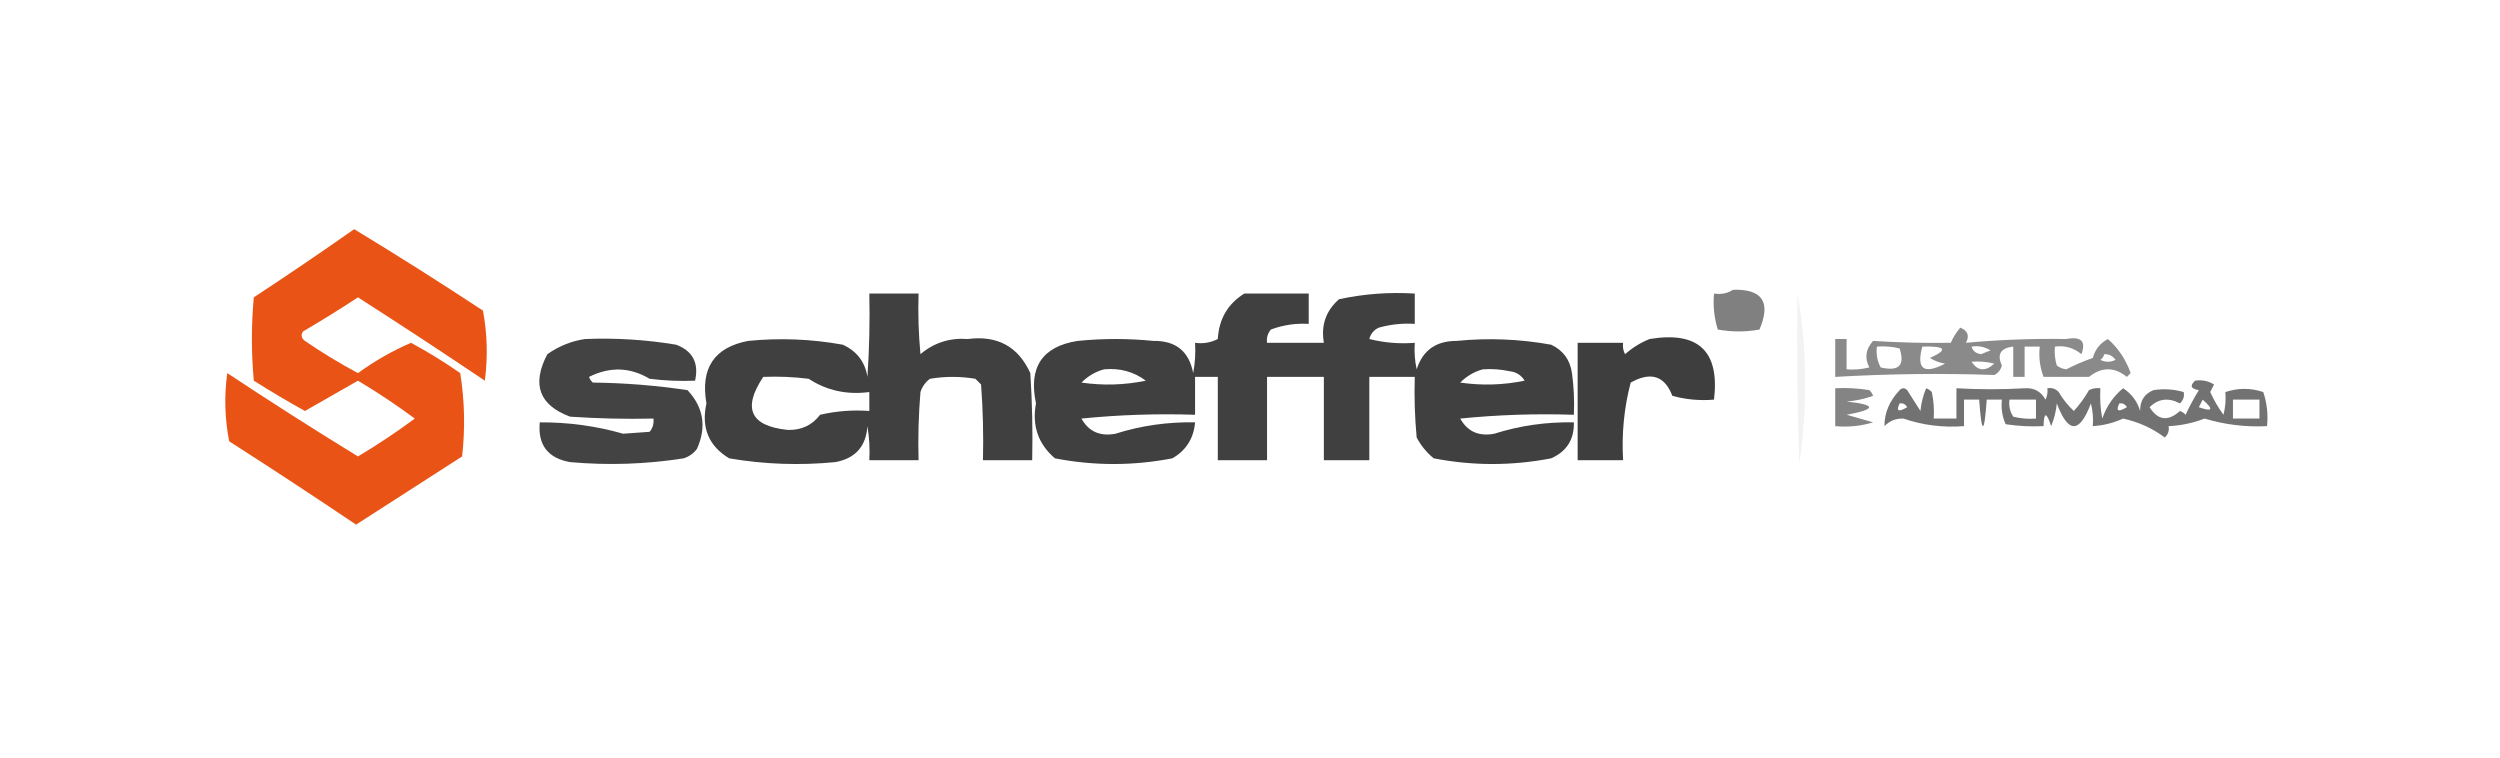
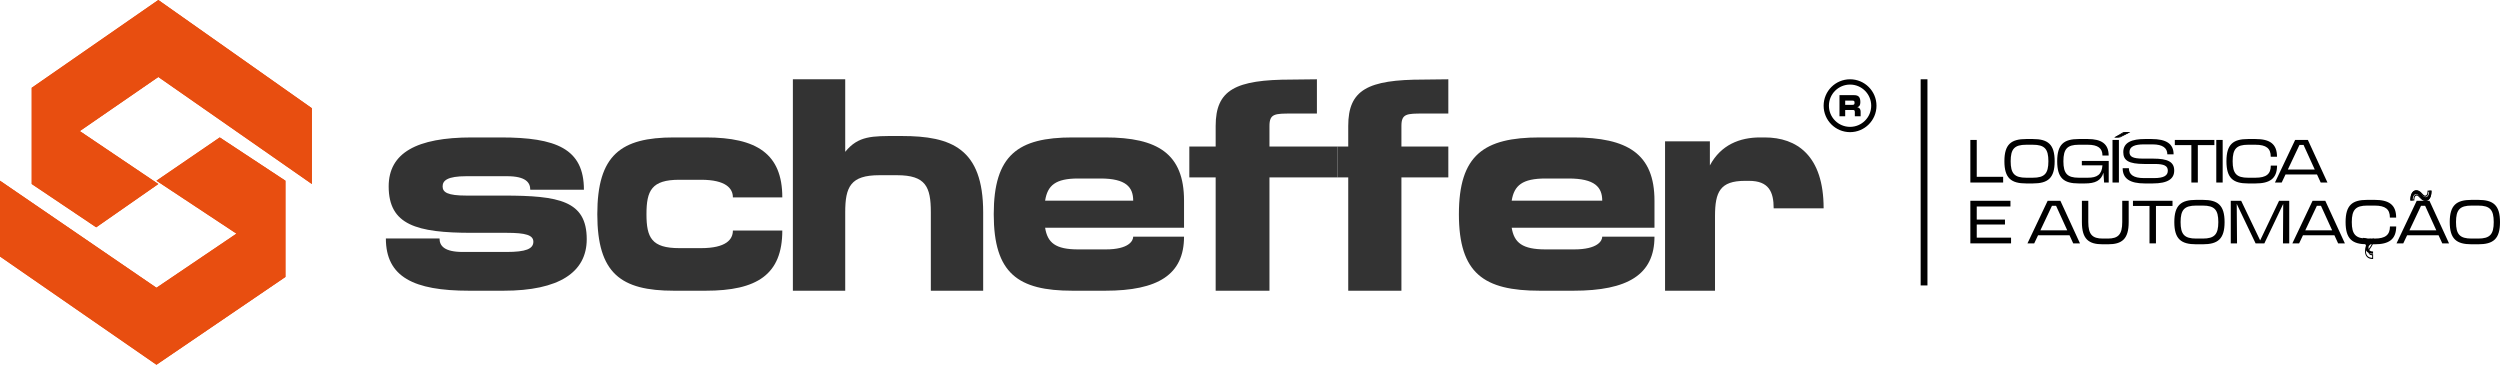
- <svg xmlns="http://www.w3.org/2000/svg" version="1.1" width="660px" height="200px" style="shape-rendering:geometricPrecision; text-rendering:geometricPrecision; image-rendering:optimizeQuality; fill-rule:evenodd; clip-rule:evenodd">
-   <g>
-     <path style="opacity:0.621" fill="#323232" d="M 457.5,76.5 C 465.261,76.259 467.595,79.759 464.5,87C 460.833,87.667 457.167,87.667 453.5,87C 452.549,83.943 452.216,80.777 452.5,77.5C 454.415,77.784 456.081,77.451 457.5,76.5 Z" />
-   </g>
-   <g>
-     <path style="opacity:0.933" fill="#323232" d="M 328.5,77.5 C 334.167,77.5 339.833,77.5 345.5,77.5C 345.5,80.167 345.5,82.833 345.5,85.5C 342.059,85.301 338.726,85.801 335.5,87C 334.663,88.011 334.33,89.178 334.5,90.5C 339.5,90.5 344.5,90.5 349.5,90.5C 348.7,85.874 350.034,82.04 353.5,79C 360.05,77.58 366.716,77.08 373.5,77.5C 373.5,80.167 373.5,82.833 373.5,85.5C 370.272,85.299 367.105,85.633 364,86.5C 362.699,87.098 361.865,88.098 361.5,89.5C 365.445,90.491 369.445,90.824 373.5,90.5C 373.337,92.857 373.503,95.19 374,97.5C 375.598,92.499 379.098,89.999 384.5,90C 392.888,89.169 401.221,89.503 409.5,91C 412.663,92.48 414.496,94.98 415,98.5C 415.499,102.152 415.665,105.818 415.5,109.5C 405.478,109.168 395.478,109.501 385.5,110.5C 387.424,113.944 390.424,115.277 394.5,114.5C 401.241,112.361 408.241,111.361 415.5,111.5C 415.608,116.021 413.608,119.188 409.5,121C 399.167,123 388.833,123 378.5,121C 376.622,119.457 375.122,117.624 374,115.5C 373.501,110.177 373.334,104.844 373.5,99.5C 369.5,99.5 365.5,99.5 361.5,99.5C 361.5,106.833 361.5,114.167 361.5,121.5C 357.5,121.5 353.5,121.5 349.5,121.5C 349.5,114.167 349.5,106.833 349.5,99.5C 344.5,99.5 339.5,99.5 334.5,99.5C 334.5,106.833 334.5,114.167 334.5,121.5C 330.167,121.5 325.833,121.5 321.5,121.5C 321.5,114.167 321.5,106.833 321.5,99.5C 319.5,99.5 317.5,99.5 315.5,99.5C 315.5,102.833 315.5,106.167 315.5,109.5C 305.478,109.168 295.478,109.501 285.5,110.5C 287.424,113.944 290.424,115.277 294.5,114.5C 301.241,112.361 308.241,111.361 315.5,111.5C 315.135,115.737 313.135,118.904 309.5,121C 299.167,123 288.833,123 278.5,121C 274.074,117.212 272.408,112.378 273.5,106.5C 271.475,96.964 275.142,91.464 284.5,90C 291.167,89.333 297.833,89.333 304.5,90C 310.404,89.907 313.904,92.741 315,98.5C 315.497,95.854 315.664,93.187 315.5,90.5C 317.604,90.799 319.604,90.466 321.5,89.5C 321.807,84.207 324.14,80.207 328.5,77.5 Z M 291.5,97.5 C 295.665,97.127 299.332,98.127 302.5,100.5C 296.863,101.663 291.196,101.83 285.5,101C 287.257,99.251 289.257,98.084 291.5,97.5 Z M 391.5,97.5 C 393.857,97.337 396.19,97.503 398.5,98C 400.286,98.196 401.619,99.029 402.5,100.5C 396.863,101.663 391.196,101.83 385.5,101C 387.257,99.251 389.257,98.084 391.5,97.5 Z" />
-   </g>
-   <g>
-     <path style="opacity:0.063" fill="#313131" d="M 474.5,77.5 C 475.831,84.468 476.497,91.802 476.5,99.5C 476.653,107.326 476.153,114.993 475,122.5C 474.5,107.504 474.333,92.504 474.5,77.5 Z" />
-   </g>
-   <g>
-     <path style="opacity:0.917" fill="#323232" d="M 154.5,89.5 C 162.561,89.178 170.561,89.678 178.5,91C 182.877,92.652 184.544,95.819 183.5,100.5C 179.486,100.666 175.486,100.499 171.5,100C 166.333,96.918 160.999,96.752 155.5,99.5C 155.709,100.086 156.043,100.586 156.5,101C 164.909,101.093 173.243,101.76 181.5,103C 185.749,107.546 186.582,112.713 184,118.5C 183.097,119.701 181.931,120.535 180.5,121C 170.561,122.562 160.561,122.895 150.5,122C 144.613,120.947 141.946,117.447 142.5,111.5C 150.077,111.462 157.41,112.462 164.5,114.5C 166.833,114.333 169.167,114.167 171.5,114C 172.337,112.989 172.67,111.822 172.5,110.5C 165.159,110.666 157.826,110.5 150.5,110C 142.321,106.956 140.321,101.456 144.5,93.5C 147.606,91.336 150.939,90.003 154.5,89.5 Z" />
-   </g>
-   <g>
-     <path style="opacity:0.931" fill="#323232" d="M 229.5,77.5 C 233.833,77.5 238.167,77.5 242.5,77.5C 242.334,82.844 242.501,88.177 243,93.5C 246.585,90.472 250.752,89.139 255.5,89.5C 263.316,88.487 268.816,91.487 272,98.5C 272.5,106.159 272.666,113.826 272.5,121.5C 268.167,121.5 263.833,121.5 259.5,121.5C 259.666,114.825 259.5,108.158 259,101.5C 258.5,101 258,100.5 257.5,100C 253.5,99.333 249.5,99.333 245.5,100C 244.299,100.903 243.465,102.069 243,103.5C 242.501,109.491 242.334,115.491 242.5,121.5C 238.167,121.5 233.833,121.5 229.5,121.5C 229.665,118.482 229.498,115.482 229,112.5C 228.624,117.876 225.79,121.042 220.5,122C 211.091,122.917 201.758,122.584 192.5,121C 187.087,117.729 185.087,112.895 186.5,106.5C 184.871,97.217 188.538,91.717 197.5,90C 205.888,89.169 214.221,89.503 222.5,91C 226.205,92.699 228.372,95.533 229,99.5C 229.5,92.174 229.666,84.841 229.5,77.5 Z M 201.5,99.5 C 205.514,99.335 209.514,99.501 213.5,100C 218.249,103.112 223.582,104.279 229.5,103.5C 229.5,105.167 229.5,106.833 229.5,108.5C 225.116,108.174 220.783,108.508 216.5,109.5C 214.42,112.257 211.586,113.591 208,113.5C 198.103,112.492 195.936,107.825 201.5,99.5 Z" />
-   </g>
-   <g>
-     <path style="opacity:0.938" fill="#323232" d="M 435.5,89.5 C 448.366,87.368 454.032,92.701 452.5,105.5C 448.774,105.823 445.107,105.489 441.5,104.5C 439.473,99.201 435.806,98.034 430.5,101C 428.753,107.677 428.087,114.51 428.5,121.5C 424.5,121.5 420.5,121.5 416.5,121.5C 416.5,111.167 416.5,100.833 416.5,90.5C 420.5,90.5 424.5,90.5 428.5,90.5C 428.351,91.552 428.517,92.552 429,93.5C 431.013,91.752 433.18,90.418 435.5,89.5 Z" />
-   </g>
-   <g>
-     <path style="opacity:0.563" fill="#303030" d="M 517.5,86.5 C 519.508,87.301 520.008,88.634 519,90.5C 527.746,89.689 536.579,89.356 545.5,89.5C 549.43,88.756 550.763,90.09 549.5,93.5C 547.477,91.827 545.144,91.16 542.5,91.5C 542.34,93.199 542.506,94.866 543,96.5C 543.725,97.058 544.558,97.392 545.5,97.5C 547.731,96.353 550.065,95.353 552.5,94.5C 553.136,92.205 554.469,90.539 556.5,89.5C 559.217,91.909 561.217,94.909 562.5,98.5C 562.167,98.833 561.833,99.167 561.5,99.5C 558.167,96.833 554.833,96.833 551.5,99.5C 547.5,99.5 543.5,99.5 539.5,99.5C 538.52,96.913 538.187,94.247 538.5,91.5C 537.167,91.5 535.833,91.5 534.5,91.5C 534.5,94.167 534.5,96.833 534.5,99.5C 533.5,99.5 532.5,99.5 531.5,99.5C 531.5,96.833 531.5,94.167 531.5,91.5C 528.145,91.886 527.145,93.553 528.5,96.5C 528.182,97.647 527.516,98.481 526.5,99C 512.677,98.512 498.677,98.678 484.5,99.5C 484.5,96.167 484.5,92.833 484.5,89.5C 485.5,89.5 486.5,89.5 487.5,89.5C 487.5,92.167 487.5,94.833 487.5,97.5C 489.527,97.662 491.527,97.496 493.5,97C 492.202,94.501 492.536,92.168 494.5,90C 501.406,90.438 508.24,90.604 515,90.5C 515.662,89.016 516.496,87.683 517.5,86.5 Z M 495.5,91.5 C 497.527,91.338 499.527,91.504 501.5,92C 502.963,96.468 501.297,98.135 496.5,97C 495.594,95.3 495.261,93.467 495.5,91.5 Z M 507.5,91.5 C 513.697,91.325 514.363,92.325 509.5,94.5C 510.729,95.281 512.062,95.781 513.5,96C 507.865,98.937 505.865,97.437 507.5,91.5 Z M 520.5,91.5 C 522.288,91.215 523.955,91.548 525.5,92.5C 524.667,92.833 523.833,93.167 523,93.5C 521.624,93.316 520.791,92.649 520.5,91.5 Z M 555.5,93.5 C 556.756,93.461 557.756,93.961 558.5,95C 557.167,95.667 555.833,95.667 554.5,95C 555.056,94.617 555.389,94.117 555.5,93.5 Z M 520.5,95.5 C 522.527,95.338 524.527,95.504 526.5,96C 524.121,98.142 522.121,97.975 520.5,95.5 Z" />
-   </g>
-   <g>
-     <path style="opacity:0.967" fill="#e84e0e" d="M 93.5,60.5 C 104.949,67.443 116.283,74.609 127.5,82C 128.642,88.084 128.809,94.251 128,100.5C 116.919,93.042 105.752,85.709 94.5,78.5C 89.751,81.625 84.917,84.625 80,87.5C 79.383,88.449 79.549,89.282 80.5,90C 85,93.085 89.667,95.918 94.5,98.5C 98.878,95.311 103.545,92.645 108.5,90.5C 112.962,92.901 117.296,95.567 121.5,98.5C 122.665,105.811 122.831,113.144 122,120.5C 112.667,126.5 103.333,132.5 94,138.5C 82.919,131.042 71.752,123.709 60.5,116.5C 59.336,110.528 59.17,104.528 60,98.5C 71.366,106.031 82.866,113.364 94.5,120.5C 99.672,117.415 104.672,114.081 109.5,110.5C 104.672,106.919 99.672,103.585 94.5,100.5C 89.796,103.183 85.129,105.85 80.5,108.5C 75.955,105.975 71.455,103.308 67,100.5C 66.333,93.167 66.333,85.833 67,78.5C 75.986,72.601 84.819,66.601 93.5,60.5 Z" />
-   </g>
-   <g>
-     <path style="opacity:0.594" fill="#303030" d="M 484.5,102.5 C 487.518,102.335 490.518,102.502 493.5,103C 493.957,103.414 494.291,103.914 494.5,104.5C 492.234,105.314 489.9,105.814 487.5,106C 495.424,106.871 495.424,108.038 487.5,109.5C 489.833,110.167 492.167,110.833 494.5,111.5C 491.232,112.487 487.898,112.82 484.5,112.5C 484.5,109.167 484.5,105.833 484.5,102.5 Z" />
-   </g>
-   <g>
-     <path style="opacity:0.686" fill="#323232" d="M 579.5,100.5 C 581.288,100.215 582.955,100.548 584.5,101.5C 584.167,102.167 583.833,102.833 583.5,103.5C 584.467,105.63 585.634,107.63 587,109.5C 587.495,107.527 587.662,105.527 587.5,103.5C 590.855,102.382 594.188,102.382 597.5,103.5C 598.484,106.428 598.817,109.428 598.5,112.5C 592.884,112.79 587.384,112.123 582,110.5C 578.924,111.694 575.757,112.361 572.5,112.5C 572.719,113.675 572.386,114.675 571.5,115.5C 568.278,113.082 564.611,111.416 560.5,110.5C 557.989,111.655 555.322,112.322 552.5,112.5C 552.662,110.473 552.495,108.473 552,106.5C 549,114.5 546,114.5 543,106.5C 542.808,108.577 542.308,110.577 541.5,112.5C 540.262,108.689 539.596,108.689 539.5,112.5C 536.15,112.665 532.817,112.498 529.5,112C 528.577,109.959 528.244,107.792 528.5,105.5C 527.167,105.5 525.833,105.5 524.5,105.5C 523.833,114.833 523.167,114.833 522.5,105.5C 521.167,105.5 519.833,105.5 518.5,105.5C 518.5,107.833 518.5,110.167 518.5,112.5C 512.943,112.929 507.61,112.263 502.5,110.5C 500.519,110.437 498.852,111.104 497.5,112.5C 497.466,109.03 498.8,105.864 501.5,103C 502.167,102.333 502.833,102.333 503.5,103C 504.667,104.833 505.833,106.667 507,108.5C 507.192,106.423 507.692,104.423 508.5,102.5C 509.086,102.709 509.586,103.043 510,103.5C 510.497,105.81 510.663,108.143 510.5,110.5C 512.5,110.5 514.5,110.5 516.5,110.5C 516.5,107.833 516.5,105.167 516.5,102.5C 522.568,102.845 528.568,102.845 534.5,102.5C 537.006,102.335 538.839,103.335 540,105.5C 540.483,104.552 540.649,103.552 540.5,102.5C 541.675,102.281 542.675,102.614 543.5,103.5C 544.604,105.389 545.937,107.055 547.5,108.5C 549.027,106.807 550.36,104.973 551.5,103C 552.448,102.517 553.448,102.351 554.5,102.5C 554.336,105.187 554.503,107.854 555,110.5C 556.106,107.274 557.939,104.607 560.5,102.5C 562.718,103.924 564.218,105.924 565,108.5C 564.946,105.809 566.113,103.976 568.5,103C 571.192,102.57 573.859,102.737 576.5,103.5C 576.719,104.675 576.386,105.675 575.5,106.5C 572.466,104.898 569.799,105.231 567.5,107.5C 569.692,110.999 572.359,111.333 575.5,108.5C 576.086,108.709 576.586,109.043 577,109.5C 578.039,107.254 579.206,105.087 580.5,103C 578.381,102.658 578.047,101.825 579.5,100.5 Z M 530.5,105.5 C 532.833,105.5 535.167,105.5 537.5,105.5C 537.5,107.167 537.5,108.833 537.5,110.5C 535.473,110.662 533.473,110.495 531.5,110C 530.62,108.644 530.286,107.144 530.5,105.5 Z M 581.5,105.5 C 584.481,108.122 584.148,108.789 580.5,107.5C 580.863,106.817 581.196,106.15 581.5,105.5 Z M 589.5,105.5 C 591.833,105.5 594.167,105.5 596.5,105.5C 596.5,107.167 596.5,108.833 596.5,110.5C 594.167,110.5 591.833,110.5 589.5,110.5C 589.5,108.833 589.5,107.167 589.5,105.5 Z M 501.5,106.5 C 502.376,106.369 503.043,106.702 503.5,107.5C 501.192,108.873 500.525,108.54 501.5,106.5 Z M 559.5,106.5 C 560.376,106.369 561.043,106.702 561.5,107.5C 559.192,108.873 558.525,108.54 559.5,106.5 Z" />
-   </g>
+ <svg xmlns="http://www.w3.org/2000/svg" width="368" height="54" viewBox="0 0 368 54" fill="none">
+   <path d="M23.303 0L4.668 12.923V27.085L14.159 33.458L23.303 27.085L11.743 19.296L23.303 11.329L45.907 27.085V15.932L23.303 0Z" fill="#E84E10" />
+   <path fill-rule="evenodd" clip-rule="evenodd" d="M23.303 11.329L45.907 27.085V15.932L23.303 0L4.668 12.923V27.085L14.159 33.458L23.303 27.085L11.743 19.296L23.303 11.329ZM22.682 27.09L11.119 19.299L23.305 10.902L45.562 26.416V16.118L23.302 0.428L5.014 13.111V26.893L14.155 33.032L22.682 27.09Z" fill="#E84E10" />
+   <path d="M23.03 53.688L42.016 40.765V26.603L32.347 20.23L23.03 26.603L34.809 34.392L23.03 42.358L0 26.603V37.755L23.03 53.688Z" fill="#E84E10" />
+   <path fill-rule="evenodd" clip-rule="evenodd" d="M23.03 42.358L0 26.603V37.755L23.03 53.688L42.016 40.765V26.603L32.347 20.23L23.03 26.603L34.809 34.392L23.03 42.358ZM23.663 26.598L35.444 34.389L23.029 42.785L0.352 27.271V37.569L23.032 53.259L41.665 40.577V26.794L32.351 20.656L23.663 26.598Z" fill="#E84E10" />
+   <path d="M259.086 20.23H259.765C264.478 20.23 268.438 22.887 268.438 30.665H261.084C261.084 28.239 260.368 26.622 257.464 26.622H256.861C253.203 26.622 252.449 28.239 252.449 31.82V42.794H245.095V20.808H251.695V24.35C253.316 21.308 256.107 20.23 259.086 20.23Z" fill="#333333" />
+   <path d="M206.289 18.537V21.569H213.194V26.111H206.289L206.289 42.794H198.46L198.46 26.111H196.854L196.854 21.569H198.46L198.46 18.537C198.46 13.23 201.311 11.714 209.541 11.714L213.194 11.671C213.194 11.671 213.194 13.272 213.194 16.714H211.677C211.677 16.714 211.869 16.714 209.541 16.714C207.092 16.714 206.289 16.714 206.289 18.537Z" fill="#333333" />
+   <path d="M186.865 18.537V21.569H196.854V26.111H186.865L186.865 42.794H178.946L178.946 26.111H175.068L175.068 21.569H178.946L178.946 18.537C178.946 13.23 181.829 11.714 190.154 11.714L193.849 11.671C193.849 11.671 193.849 13.272 193.849 16.714H192.315C192.315 16.714 192.509 16.714 190.154 16.714C187.677 16.714 186.865 16.714 186.865 18.537Z" fill="#333333" />
+   <path d="M174.29 29.541V33.521H153.84C154.193 35.736 155.368 36.712 158.698 36.712H162.772C166.181 36.712 166.807 35.436 166.807 34.835H174.29C174.29 40.429 170.451 42.794 162.694 42.794H157.875C149.844 42.794 146.279 40.241 146.279 31.531C146.279 22.821 149.844 20.23 157.875 20.23H162.694C170.412 20.23 174.29 22.633 174.29 29.541ZM153.84 29.541H166.807C166.807 27.551 165.75 26.275 161.989 26.275H158.698C155.368 26.275 154.193 27.288 153.84 29.541Z" fill="#333333" />
+   <path d="M243.539 29.541V33.521H222.521C222.884 35.736 224.092 36.712 227.514 36.712H231.702C235.205 36.712 235.849 35.436 235.849 34.835H243.539C243.539 40.429 239.593 42.794 231.621 42.794H226.669C218.414 42.794 214.75 40.241 214.75 31.531C214.75 22.821 218.414 20.23 226.669 20.23H231.621C239.553 20.23 243.539 22.633 243.539 29.541ZM222.521 29.541H235.849C235.849 27.551 234.762 26.275 230.896 26.275H227.514C224.092 26.275 222.884 27.288 222.521 29.541Z" fill="#333333" />
+   <path d="M132.041 20.021H132.752C140.061 20.021 144.723 21.863 144.723 31.256V42.794H137.019V31.256C137.019 27.491 136.268 25.791 132.041 25.791H129.434C125.206 25.791 124.416 27.491 124.416 31.256V42.794H116.712V11.671H124.416V22.349C126.352 19.961 128.406 20.021 132.041 20.021Z" fill="#333333" />
+   <path d="M103.882 42.794H99.197C91.389 42.794 87.923 40.241 87.923 31.531C87.923 22.821 91.389 20.23 99.197 20.23H103.882C111.385 20.23 115.156 22.633 115.156 29.053H107.881C107.881 27.739 106.853 26.462 103.196 26.462H99.997C95.922 26.462 95.16 28.039 95.16 31.531C95.16 34.985 95.922 36.525 99.997 36.525H103.196C106.891 36.525 107.881 35.248 107.881 33.934H115.156C115.156 40.429 111.423 42.794 103.882 42.794Z" fill="#333333" />
+   <path d="M68.668 28.79H74.127C82.273 28.79 86.367 29.541 86.367 35.21C86.367 40.091 82.273 42.794 74.127 42.794H69.04C60.894 42.794 56.8 40.767 56.8 35.098H64.698C64.698 36.187 65.401 37.088 68.13 37.088H74.582C77.394 37.088 78.51 36.637 78.51 35.586C78.51 34.61 77.394 34.272 74.582 34.272H69.454C61.307 34.272 57.213 33.108 57.213 27.439C57.213 22.52 61.307 20.23 69.454 20.23H73.713C81.859 20.23 85.953 21.882 85.953 27.927H78.055C78.055 26.838 77.352 25.937 74.623 25.937H68.668C65.856 25.937 65.153 26.575 65.153 27.439C65.153 28.302 65.856 28.79 68.668 28.79Z" fill="#333333" />
+   <path d="M273.396 15.784C273.732 15.86 273.884 16.06 273.884 16.455V17.118H273.031V16.5C273.031 16.26 272.955 16.189 272.767 16.189H271.613V17.118H270.772V14.005H272.891C273.552 14.005 273.844 14.263 273.844 15.033C273.844 15.477 273.704 15.691 273.396 15.784ZM272.687 14.81H271.613V15.433H272.687C272.915 15.433 272.991 15.362 272.991 15.121C272.991 14.881 272.915 14.81 272.687 14.81Z" fill="black" />
+   <path fill-rule="evenodd" clip-rule="evenodd" d="M272.328 18.674C274.047 18.674 275.441 17.28 275.441 15.562C275.441 13.843 274.047 12.449 272.328 12.449C270.609 12.449 269.216 13.843 269.216 15.562C269.216 17.28 270.609 18.674 272.328 18.674ZM272.328 19.452C274.477 19.452 276.219 17.71 276.219 15.562C276.219 13.413 274.477 11.671 272.328 11.671C270.18 11.671 268.438 13.413 268.438 15.562C268.438 17.71 270.18 19.452 272.328 19.452Z" fill="black" />
+   <path fill-rule="evenodd" clip-rule="evenodd" d="M283.221 11.671V42.016V42.016V11.671V11.671Z" fill="black" stroke="black" />
+   <path d="M363.818 29.421H364.785C367.015 29.421 368 30.2 368 32.69C368 35.179 367.015 35.959 364.785 35.959H363.818C361.587 35.959 360.602 35.179 360.602 32.69C360.602 30.2 361.587 29.421 363.818 29.421ZM363.818 35.117H364.785C366.522 35.117 367.078 34.499 367.078 32.69C367.078 30.881 366.522 30.262 364.785 30.262H363.818C362.08 30.262 361.525 30.881 361.525 32.69C361.525 34.499 362.08 35.117 363.818 35.117Z" fill="black" />
+   <path d="M360.497 35.824H359.503L358.957 34.633H354.327L353.762 35.824H352.768L355.742 29.555H357.614L360.497 35.824ZM356.378 30.29L354.667 33.908H358.626L356.978 30.29H356.378Z" fill="black" />
+   <path d="M351.8 33.334H352.722C352.713 35.242 351.656 35.959 349.543 35.959H348.45C346.247 35.959 345.271 35.179 345.271 32.69C345.271 30.2 346.247 29.421 348.45 29.421H349.543C351.656 29.421 352.713 30.137 352.713 32.027H351.791C351.8 30.8 351.128 30.262 349.543 30.262H348.45C346.766 30.262 346.184 30.863 346.184 32.69C346.184 34.517 346.766 35.117 348.45 35.117H349.543C351.137 35.117 351.8 34.57 351.8 33.334Z" fill="black" />
+   <path d="M345.166 35.824H344.172L343.625 34.633H338.995L338.431 35.824H337.437L340.41 29.555H342.282L345.166 35.824ZM341.046 30.29L339.335 33.908H343.294L341.646 30.29H341.046Z" fill="black" />
+   <path d="M336.976 29.555V35.824H336.053L336.089 30.012L333.313 35.824H332.023L329.247 30.012L329.291 35.824H328.369V29.555H329.9L332.695 35.386L335.48 29.555H336.976Z" fill="black" />
+   <path d="M323.276 29.421H324.243C326.473 29.421 327.458 30.2 327.458 32.69C327.458 35.179 326.473 35.959 324.243 35.959H323.276C321.046 35.959 320.06 35.179 320.06 32.69C320.06 30.2 321.046 29.421 323.276 29.421ZM323.276 35.117H324.243C325.98 35.117 326.536 34.499 326.536 32.69C326.536 30.881 325.98 30.262 324.243 30.262H323.276C321.538 30.262 320.983 30.881 320.983 32.69C320.983 34.499 321.538 35.117 323.276 35.117Z" fill="black" />
+   <path d="M313.971 29.555H319.793V30.316H317.357V35.824H316.407V30.316H313.971V29.555Z" fill="black" />
+   <path d="M310.298 35.959H309.492C307.432 35.959 306.456 35.179 306.456 32.69V29.555H307.396V32.69C307.396 34.517 307.996 35.117 309.528 35.117H310.271C311.803 35.117 312.394 34.517 312.394 32.69V29.555H313.343V32.69C313.343 35.179 312.367 35.959 310.298 35.959Z" fill="black" />
+   <path d="M306.172 35.824H305.178L304.632 34.633H300.001L299.437 35.824H298.443L301.416 29.555H303.288L306.172 35.824ZM302.052 30.29L300.342 33.908H304.3L302.652 30.29H302.052Z" fill="black" />
+   <path d="M295.938 29.555V30.397H290.976V32.322H295.132V33.048H290.976V34.982H296.027V35.824H290.036V29.555H295.938Z" fill="black" />
+   <path d="M342.601 26.868H341.607L341.061 25.677H336.431L335.866 26.868H334.872L337.846 20.599H339.718L342.601 26.868ZM338.482 21.333L336.771 24.952H340.73L339.082 21.333H338.482Z" fill="black" />
+   <path d="M334.262 24.378H335.184C335.175 26.286 334.119 27.003 332.005 27.003H330.912C328.709 27.003 327.733 26.223 327.733 23.734C327.733 21.244 328.709 20.465 330.912 20.465H332.005C334.119 20.465 335.175 21.181 335.175 23.071H334.253C334.262 21.844 333.59 21.306 332.005 21.306H330.912C329.229 21.306 328.646 21.907 328.646 23.734C328.646 25.561 329.229 26.161 330.912 26.161H332.005C333.599 26.161 334.262 25.614 334.262 24.378Z" fill="black" />
+   <path d="M327.177 26.868H326.237V20.599H327.177V26.868Z" fill="black" />
+   <path d="M320.134 20.599H325.956V21.36H323.52V26.868H322.57V21.36H320.134V20.599Z" fill="black" />
+   <path d="M315.466 23.348H316.926C319.112 23.348 320.043 23.832 320.043 25.104C320.043 26.295 319.156 27.003 316.864 27.003H315.717C313.514 27.003 312.457 26.286 312.457 24.755H313.371C313.371 25.686 314.042 26.214 315.583 26.214H317.079C318.547 26.214 319.103 25.829 319.103 25.122C319.103 24.423 318.583 24.137 317.186 24.137H315.637C313.344 24.128 312.547 23.635 312.547 22.39C312.547 20.921 313.872 20.465 315.726 20.465H316.693C318.897 20.465 319.953 21.181 319.953 22.713H319.031C319.031 21.799 318.359 21.253 316.864 21.253H315.556C314.257 21.253 313.46 21.557 313.46 22.381C313.46 23.062 313.926 23.348 315.466 23.348Z" fill="black" />
+   <path d="M311.902 26.868H310.961V20.599H311.902V26.868Z" fill="black" />
+   <path d="M306.446 23.689H310.404V26.868H309.724L309.625 25.417C309.285 26.599 308.407 27.003 306.894 27.003H305.998C303.795 27.003 302.819 26.223 302.819 23.734C302.819 21.244 303.795 20.465 305.998 20.465H307.324C309.339 20.465 310.395 21.181 310.395 22.892H309.482C309.491 21.835 308.819 21.306 307.324 21.306H305.998C304.314 21.306 303.732 21.907 303.732 23.734C303.732 25.561 304.314 26.161 305.998 26.161H307.324C308.703 26.161 309.383 25.704 309.482 24.334H306.446V23.689Z" fill="black" />
+   <path d="M298.263 20.465H299.23C301.46 20.465 302.445 21.244 302.445 23.734C302.445 26.223 301.46 27.003 299.23 27.003H298.263C296.033 27.003 295.048 26.223 295.048 23.734C295.048 21.244 296.033 20.465 298.263 20.465ZM298.263 26.161H299.23C300.967 26.161 301.523 25.543 301.523 23.734C301.523 21.924 300.967 21.306 299.23 21.306H298.263C296.525 21.306 295.97 21.924 295.97 23.734C295.97 25.543 296.525 26.161 298.263 26.161Z" fill="black" />
+   <path d="M290.036 20.599H290.976V26.026H294.863V26.868H290.036V20.599Z" fill="black" />
+   <path d="M357.061 29.567C356.896 29.567 356.751 29.517 356.627 29.418C356.507 29.313 356.397 29.194 356.295 29.062C356.194 28.929 356.095 28.814 355.999 28.715C355.902 28.616 355.794 28.566 355.674 28.566C355.513 28.566 355.384 28.652 355.288 28.824C355.196 28.989 355.145 29.217 355.136 29.508H354.805C354.814 29.012 354.897 28.639 355.053 28.388C355.214 28.137 355.417 28.011 355.661 28.011C355.826 28.011 355.969 28.064 356.088 28.169C356.213 28.269 356.323 28.384 356.42 28.516C356.521 28.649 356.62 28.767 356.716 28.873C356.818 28.972 356.928 29.022 357.048 29.022C357.209 29.022 357.337 28.936 357.434 28.764C357.531 28.586 357.581 28.355 357.586 28.07H357.917C357.908 28.566 357.825 28.939 357.669 29.19C357.512 29.442 357.31 29.567 357.061 29.567Z" fill="black" />
+   <path fill-rule="evenodd" clip-rule="evenodd" d="M356.528 29.426C356.412 29.338 356.305 29.239 356.207 29.129C356.118 29.03 356.033 28.945 355.95 28.872C355.887 28.817 355.818 28.789 355.738 28.789C355.633 28.789 355.557 28.834 355.498 28.925C355.439 29.015 355.399 29.153 355.391 29.355L355.385 29.521H354.805L354.809 29.343C354.817 28.935 354.897 28.599 355.07 28.361L355.071 28.36C355.245 28.128 355.466 28.011 355.726 28.011C355.896 28.011 356.051 28.057 356.185 28.158C356.306 28.241 356.414 28.338 356.51 28.45C356.598 28.548 356.683 28.636 356.766 28.713C356.834 28.77 356.905 28.796 356.984 28.796C357.089 28.796 357.164 28.752 357.224 28.662C357.288 28.56 357.327 28.419 357.331 28.227L357.334 28.057H357.917L357.913 28.235C357.904 28.643 357.825 28.979 357.652 29.217C357.482 29.451 357.259 29.567 356.996 29.567C356.826 29.567 356.67 29.523 356.533 29.43L356.528 29.426ZM357.334 28.77C357.247 28.903 357.13 28.97 356.984 28.97C356.875 28.97 356.775 28.931 356.683 28.854C356.596 28.772 356.506 28.68 356.414 28.577C356.327 28.475 356.226 28.385 356.114 28.308C356.005 28.226 355.876 28.184 355.726 28.184C355.505 28.184 355.321 28.282 355.175 28.477C355.055 28.642 354.983 28.874 354.959 29.174C354.954 29.229 354.951 29.287 354.95 29.347H355.25C355.258 29.121 355.304 28.944 355.388 28.816C355.475 28.683 355.592 28.616 355.738 28.616C355.847 28.616 355.945 28.654 356.032 28.731C356.12 28.808 356.21 28.898 356.302 29.001C356.393 29.103 356.493 29.196 356.602 29.278C356.715 29.355 356.846 29.393 356.996 29.393C357.221 29.393 357.405 29.296 357.547 29.101C357.667 28.936 357.739 28.704 357.763 28.404C357.768 28.349 357.771 28.291 357.772 28.231H357.472C357.468 28.451 357.422 28.631 357.334 28.77Z" fill="black" />
+   <path d="M348.2 36.516C348.2 36.355 348.237 36.214 348.311 36.093C348.39 35.977 348.478 35.87 348.576 35.772C348.675 35.673 348.761 35.577 348.835 35.483C348.908 35.389 348.945 35.284 348.945 35.168C348.945 35.011 348.478 35.429 348.35 35.336C348.227 35.246 348.018 35.344 347.802 35.336L347.802 35.014C348.171 35.023 348.449 35.103 348.635 35.255C348.822 35.412 348.916 35.608 349.358 35.154C349.358 35.315 349.319 35.454 349.24 35.57C349.166 35.691 349.08 35.798 348.982 35.892C348.884 35.991 348.795 36.087 348.717 36.181C348.643 36.279 348.606 36.386 348.606 36.503C348.606 36.659 348.67 36.784 348.798 36.878C348.93 36.972 349.103 37.021 349.314 37.026L349.314 37.348C348.945 37.339 348.667 37.258 348.481 37.106C348.294 36.954 348.2 36.758 348.2 36.516Z" fill="black" />
+   <path fill-rule="evenodd" clip-rule="evenodd" d="M348.242 36.439C348.311 36.299 348.389 36.169 348.476 36.049C348.532 35.971 348.583 35.896 348.628 35.822C348.621 35.813 348.613 35.804 348.606 35.795C348.592 35.804 348.578 35.812 348.565 35.819C348.534 35.835 348.495 35.852 348.455 35.856C348.414 35.861 348.356 35.855 348.305 35.804C348.305 35.804 348.305 35.804 348.303 35.803C348.301 35.802 348.297 35.801 348.29 35.8C348.273 35.798 348.25 35.8 348.213 35.806C348.2 35.808 348.185 35.811 348.169 35.815C348.105 35.828 348.017 35.846 347.933 35.842L347.802 35.834L347.802 35.13L347.943 35.135C348.222 35.144 348.46 35.218 348.64 35.375C348.682 35.344 348.73 35.309 348.771 35.29C348.791 35.28 348.846 35.255 348.905 35.279C348.942 35.293 348.975 35.324 348.996 35.37C349.014 35.411 349.018 35.452 349.018 35.48C349.018 35.481 349.018 35.482 349.018 35.483C349.047 35.448 349.081 35.405 349.119 35.352L349.358 35.014L349.358 35.465C349.358 35.672 349.322 35.86 349.242 36.023C349.177 36.169 349.1 36.301 349.012 36.418C348.934 36.524 348.865 36.627 348.804 36.728C348.76 36.81 348.738 36.898 348.738 36.992C348.738 37.12 348.774 37.212 348.845 37.284C348.925 37.362 349.036 37.41 349.188 37.414L349.322 37.418L349.322 38.126L349.181 38.121C348.86 38.111 348.594 38.014 348.407 37.804C348.222 37.597 348.13 37.327 348.13 37.008C348.13 36.801 348.165 36.612 348.239 36.446L348.242 36.439ZM348.759 37.418C348.654 37.312 348.601 37.17 348.601 36.992C348.601 36.861 348.632 36.739 348.693 36.628C348.757 36.521 348.83 36.413 348.911 36.301C348.992 36.195 349.063 36.073 349.124 35.936C349.152 35.879 349.174 35.818 349.19 35.751C349.211 35.664 349.221 35.569 349.221 35.465C349.163 35.547 349.113 35.61 349.068 35.657C349.038 35.689 349.011 35.714 348.985 35.733C348.918 35.784 348.866 35.792 348.821 35.776C348.844 35.723 348.861 35.669 348.87 35.611C348.87 35.61 348.87 35.611 348.87 35.611C348.872 35.61 348.873 35.608 348.873 35.608C348.873 35.608 348.872 35.608 348.871 35.609C348.877 35.568 348.881 35.525 348.881 35.48C348.881 35.419 348.834 35.436 348.768 35.48C348.763 35.484 348.757 35.488 348.751 35.492C348.749 35.494 348.747 35.495 348.745 35.497C348.745 35.497 348.744 35.498 348.744 35.498C348.723 35.513 348.702 35.529 348.679 35.546C348.663 35.558 348.646 35.571 348.629 35.584C348.628 35.582 348.627 35.581 348.626 35.579C348.59 35.54 348.551 35.504 348.507 35.473C348.392 35.391 348.248 35.338 348.076 35.316C348.032 35.311 347.987 35.307 347.939 35.306L347.939 35.67C347.955 35.672 347.971 35.671 347.987 35.67C348.017 35.669 348.047 35.665 348.076 35.66M348.496 35.668C348.533 35.651 348.574 35.624 348.615 35.594C348.615 35.594 348.615 35.594 348.615 35.594C348.619 35.591 348.625 35.587 348.629 35.584C348.646 35.603 348.661 35.622 348.676 35.641C348.687 35.654 348.697 35.667 348.707 35.679C348.715 35.689 348.723 35.698 348.731 35.707C348.759 35.738 348.788 35.764 348.821 35.776C348.812 35.797 348.801 35.817 348.79 35.838C348.774 35.865 348.758 35.892 348.741 35.92C348.692 36 348.637 36.082 348.577 36.164C348.496 36.276 348.423 36.397 348.358 36.529C348.298 36.666 348.267 36.825 348.267 37.008C348.267 37.281 348.344 37.504 348.498 37.676C348.628 37.822 348.811 37.909 349.048 37.939C349.092 37.945 349.137 37.948 349.185 37.95L349.185 37.585C349.011 37.58 348.869 37.524 348.759 37.418" fill="black" />
+   <path d="M311.232 20.23L312.77 19.452H313.567L311.83 20.23H311.232Z" fill="black" />
+   <path fill-rule="evenodd" clip-rule="evenodd" d="M311.232 20.23L312.545 19.452H313.567L312.083 20.23H311.232ZM311.666 20.119H312.03L313.09 19.563H312.604L311.666 20.119Z" fill="black" />
</svg>
